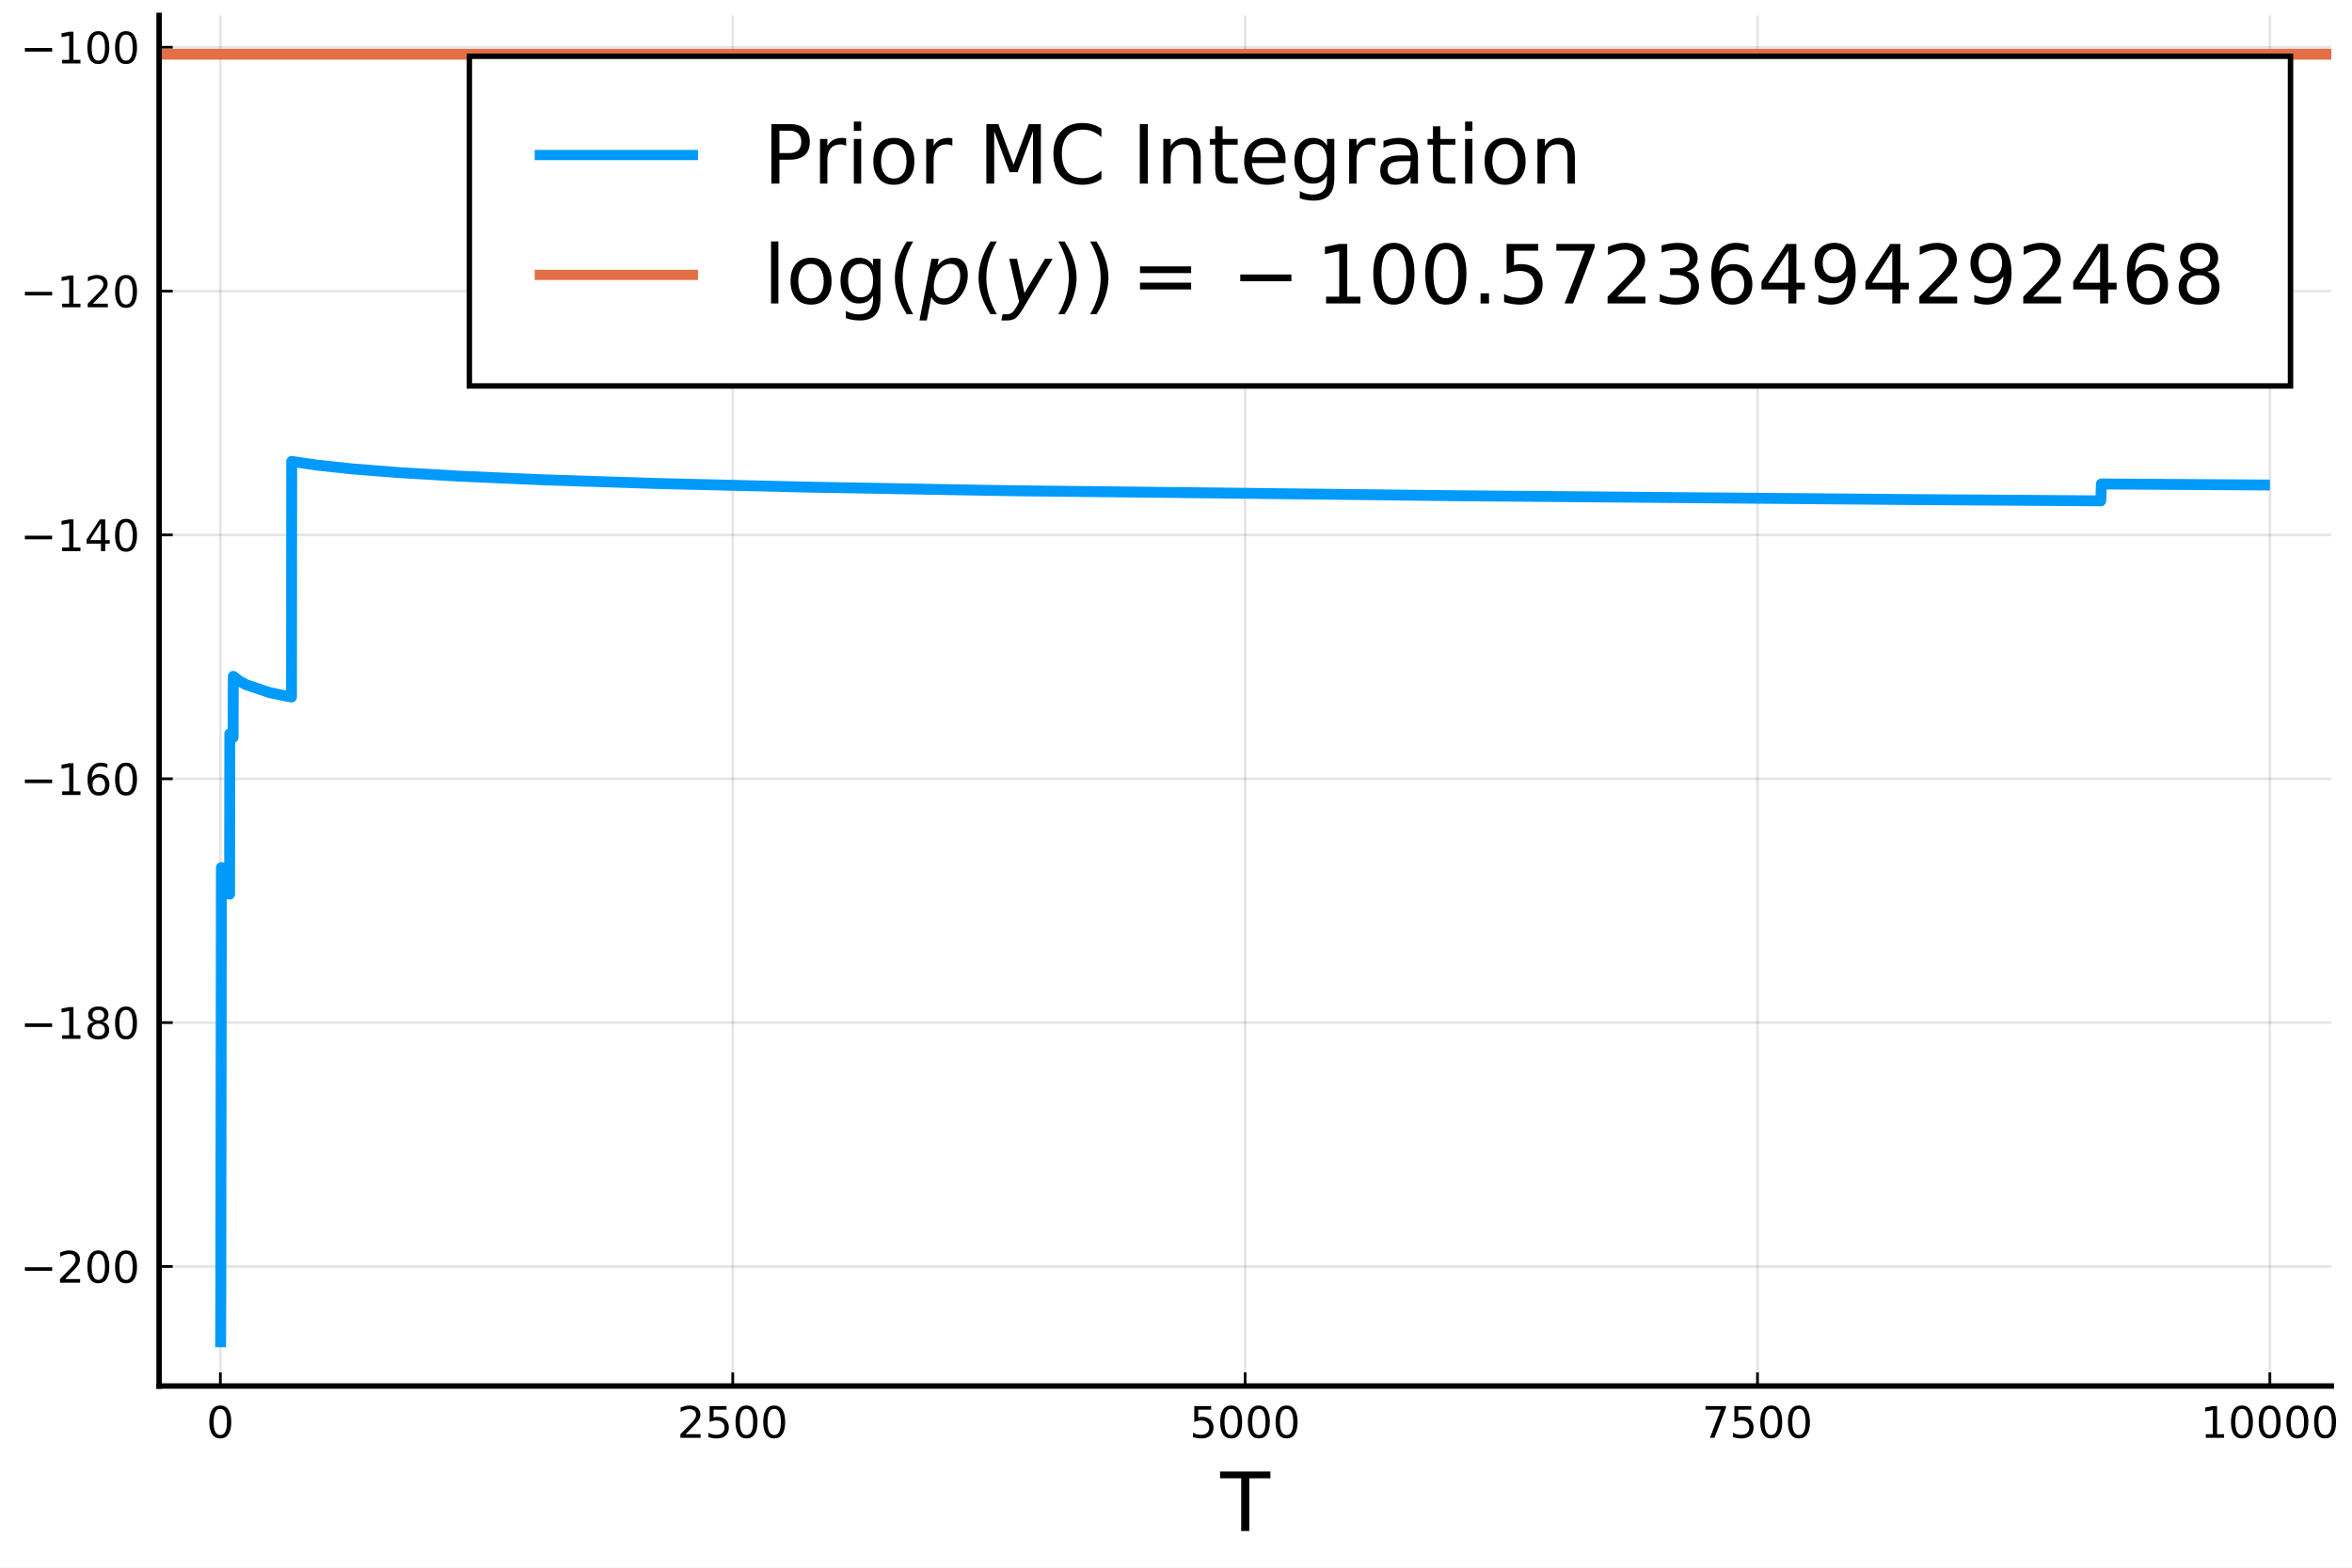
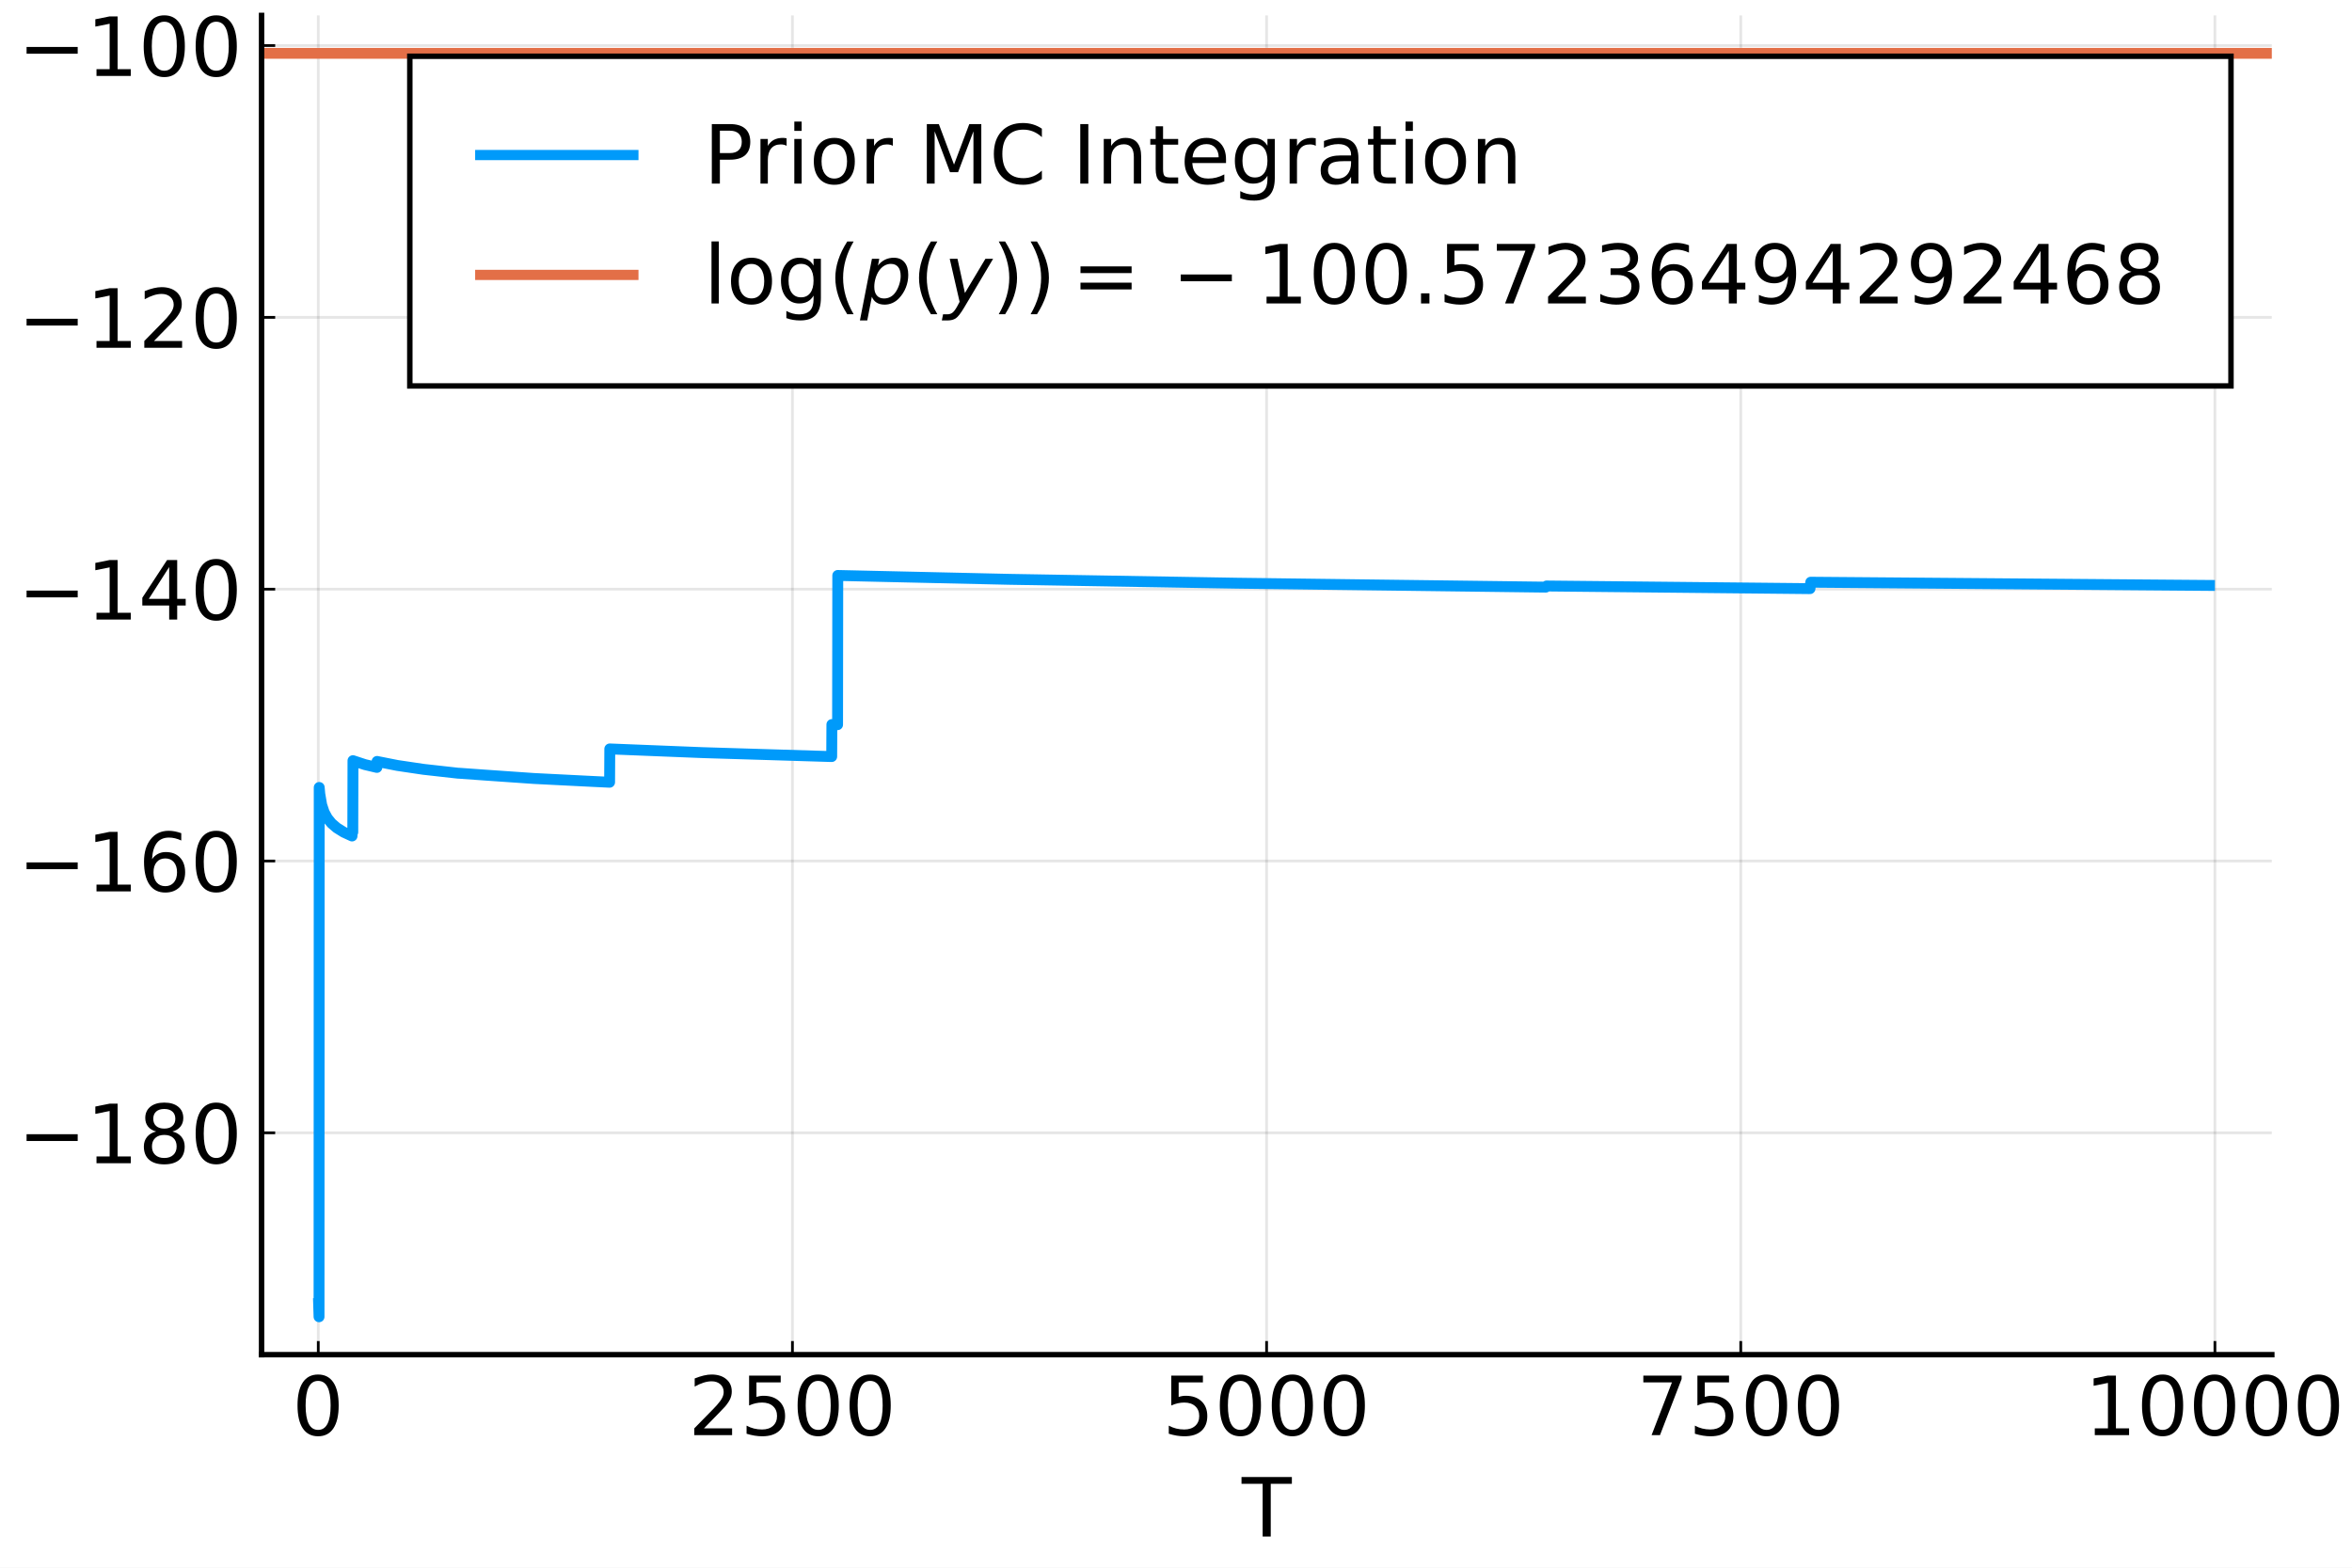
<svg xmlns="http://www.w3.org/2000/svg" xmlns:xlink="http://www.w3.org/1999/xlink" height="288pt" version="1.1" viewBox="0 0 432 288" width="432pt">
  <defs>
    <style type="text/css">
*{stroke-linecap:butt;stroke-linejoin:round;}
  </style>
  </defs>
  <g id="figure_1">
    <g id="patch_1">
      <path d="M 0 288  L 432 288  L 432 0  L 0 0  z " style="fill:#ffffff;" />
    </g>
    <g id="axes_1">
      <g id="patch_2">
-         <path d="M 29.224 254.625  L 428.207 254.625  L 428.207 2.835  L 29.224 2.835  z " style="fill:#ffffff;" />
+         <path d="M 48.043 248.865  L 417.272 248.865  L 417.272 2.835  L 48.043 2.835  z " style="fill:#ffffff;" />
      </g>
      <g id="matplotlib.axis_1">
        <g id="xtick_1">
          <g id="line2d_1">
-             <path clip-path="url(#p7e586a9641)" d="M 40.478 254.625  L 40.478 2.835  " style="fill:none;stroke:#000000;stroke-linecap:square;stroke-opacity:0.1;stroke-width:0.5;" />
+             <path clip-path="url(#pf56d44e420)" d="M 58.458 248.865  L 58.458 2.835  " style="fill:none;stroke:#000000;stroke-linecap:square;stroke-opacity:0.1;stroke-width:0.5;" />
          </g>
          <g id="line2d_2">
            <defs>
-               <path d="M 0 0  L 0 -2.5  " id="m05d01c9408" style="stroke:#000000;stroke-width:0.5;" />
-             </defs>
-             <g>
-               <use style="stroke:#000000;stroke-width:0.5;" x="40.478" xlink:href="#m05d01c9408" y="254.625" />
+               <path d="M 0 0  L 0 -2.5  " id="md6618a791a" style="stroke:#000000;stroke-width:0.5;" />
+             </defs>
+             <g>
+               <use style="stroke:#000000;stroke-width:0.5;" x="58.458" xlink:href="#md6618a791a" y="248.865" />
            </g>
          </g>
          <g id="text_1">
            <defs>
              <path d="M 31.781 66.406  Q 24.172 66.406 20.328 58.906  Q 16.5 51.422 16.5 36.375  Q 16.5 21.391 20.328 13.891  Q 24.172 6.391 31.781 6.391  Q 39.453 6.391 43.281 13.891  Q 47.125 21.391 47.125 36.375  Q 47.125 51.422 43.281 58.906  Q 39.453 66.406 31.781 66.406  z M 31.781 74.219  Q 44.047 74.219 50.516 64.516  Q 56.984 54.828 56.984 36.375  Q 56.984 17.969 50.516 8.266  Q 44.047 -1.422 31.781 -1.422  Q 19.531 -1.422 13.062 8.266  Q 6.594 17.969 6.594 36.375  Q 6.594 54.828 13.062 64.516  Q 19.531 74.219 31.781 74.219  z " id="DejaVuSans-48" />
            </defs>
-             <g transform="translate(37.9179 264.2041)scale(0.08 -0.08)">
+             <g transform="translate(53.65825 263.763)scale(0.15 -0.15)">
              <use transform="translate(0 0.78125)" xlink:href="#DejaVuSans-48" />
            </g>
          </g>
        </g>
        <g id="xtick_2">
          <g id="line2d_3">
-             <path clip-path="url(#p7e586a9641)" d="M 134.587 254.625  L 134.587 2.835  " style="fill:none;stroke:#000000;stroke-linecap:square;stroke-opacity:0.1;stroke-width:0.5;" />
+             <path clip-path="url(#pf56d44e420)" d="M 145.549 248.865  L 145.549 2.835  " style="fill:none;stroke:#000000;stroke-linecap:square;stroke-opacity:0.1;stroke-width:0.5;" />
          </g>
          <g id="line2d_4">
            <g>
-               <use style="stroke:#000000;stroke-width:0.5;" x="134.587" xlink:href="#m05d01c9408" y="254.625" />
+               <use style="stroke:#000000;stroke-width:0.5;" x="145.549" xlink:href="#md6618a791a" y="248.865" />
            </g>
          </g>
          <g id="text_2">
            <defs>
              <path d="M 19.188 8.297  L 53.609 8.297  L 53.609 0  L 7.328 0  L 7.328 8.297  Q 12.938 14.109 22.625 23.891  Q 32.328 33.688 34.812 36.531  Q 39.547 41.844 41.422 45.531  Q 43.312 49.219 43.312 52.781  Q 43.312 58.594 39.234 62.25  Q 35.156 65.922 28.609 65.922  Q 23.969 65.922 18.812 64.312  Q 13.672 62.703 7.812 59.422  L 7.812 69.391  Q 13.766 71.781 18.938 73  Q 24.125 74.219 28.422 74.219  Q 39.75 74.219 46.484 68.547  Q 53.219 62.891 53.219 53.422  Q 53.219 48.922 51.531 44.891  Q 49.859 40.875 45.406 35.406  Q 44.188 33.984 37.641 27.219  Q 31.109 20.453 19.188 8.297  z " id="DejaVuSans-50" />
              <path d="M 10.797 72.906  L 49.516 72.906  L 49.516 64.594  L 19.828 64.594  L 19.828 46.734  Q 21.969 47.469 24.109 47.828  Q 26.266 48.188 28.422 48.188  Q 40.625 48.188 47.75 41.5  Q 54.891 34.812 54.891 23.391  Q 54.891 11.625 47.562 5.094  Q 40.234 -1.422 26.906 -1.422  Q 22.312 -1.422 17.547 -0.641  Q 12.797 0.141 7.719 1.703  L 7.719 11.625  Q 12.109 9.234 16.797 8.062  Q 21.484 6.891 26.703 6.891  Q 35.156 6.891 40.078 11.328  Q 45.016 15.766 45.016 23.391  Q 45.016 31 40.078 35.438  Q 35.156 39.891 26.703 39.891  Q 22.75 39.891 18.812 39.016  Q 14.891 38.141 10.797 36.281  z " id="DejaVuSans-53" />
            </defs>
-             <g transform="translate(124.3871 264.2041)scale(0.08 -0.08)">
+             <g transform="translate(126.4241 263.763)scale(0.15 -0.15)">
              <use transform="translate(0 0.78125)" xlink:href="#DejaVuSans-50" />
              <use transform="translate(63.62305 0.78125)" xlink:href="#DejaVuSans-53" />
              <use transform="translate(127.2461 0.78125)" xlink:href="#DejaVuSans-48" />
              <use transform="translate(190.8691 0.78125)" xlink:href="#DejaVuSans-48" />
            </g>
          </g>
        </g>
        <g id="xtick_3">
          <g id="line2d_5">
-             <path clip-path="url(#p7e586a9641)" d="M 228.696 254.625  L 228.696 2.835  " style="fill:none;stroke:#000000;stroke-linecap:square;stroke-opacity:0.1;stroke-width:0.5;" />
+             <path clip-path="url(#pf56d44e420)" d="M 232.64 248.865  L 232.64 2.835  " style="fill:none;stroke:#000000;stroke-linecap:square;stroke-opacity:0.1;stroke-width:0.5;" />
          </g>
          <g id="line2d_6">
            <g>
-               <use style="stroke:#000000;stroke-width:0.5;" x="228.696" xlink:href="#m05d01c9408" y="254.625" />
+               <use style="stroke:#000000;stroke-width:0.5;" x="232.64" xlink:href="#md6618a791a" y="248.865" />
            </g>
          </g>
          <g id="text_3">
-             <g transform="translate(218.4964 264.2041)scale(0.08 -0.08)">
+             <g transform="translate(213.515 263.763)scale(0.15 -0.15)">
              <use transform="translate(0 0.78125)" xlink:href="#DejaVuSans-53" />
              <use transform="translate(63.62305 0.78125)" xlink:href="#DejaVuSans-48" />
              <use transform="translate(127.2461 0.78125)" xlink:href="#DejaVuSans-48" />
              <use transform="translate(190.8691 0.78125)" xlink:href="#DejaVuSans-48" />
            </g>
          </g>
        </g>
        <g id="xtick_4">
          <g id="line2d_7">
-             <path clip-path="url(#p7e586a9641)" d="M 322.806 254.625  L 322.806 2.835  " style="fill:none;stroke:#000000;stroke-linecap:square;stroke-opacity:0.1;stroke-width:0.5;" />
+             <path clip-path="url(#pf56d44e420)" d="M 319.731 248.865  L 319.731 2.835  " style="fill:none;stroke:#000000;stroke-linecap:square;stroke-opacity:0.1;stroke-width:0.5;" />
          </g>
          <g id="line2d_8">
            <g>
-               <use style="stroke:#000000;stroke-width:0.5;" x="322.806" xlink:href="#m05d01c9408" y="254.625" />
+               <use style="stroke:#000000;stroke-width:0.5;" x="319.731" xlink:href="#md6618a791a" y="248.865" />
            </g>
          </g>
          <g id="text_4">
            <defs>
              <path d="M 8.203 72.906  L 55.078 72.906  L 55.078 68.703  L 28.609 0  L 18.312 0  L 43.219 64.594  L 8.203 64.594  z " id="DejaVuSans-55" />
            </defs>
-             <g transform="translate(312.6056 264.2041)scale(0.08 -0.08)">
+             <g transform="translate(300.6059 263.763)scale(0.15 -0.15)">
              <use transform="translate(0 0.78125)" xlink:href="#DejaVuSans-55" />
              <use transform="translate(63.62305 0.78125)" xlink:href="#DejaVuSans-53" />
              <use transform="translate(127.2461 0.78125)" xlink:href="#DejaVuSans-48" />
              <use transform="translate(190.8691 0.78125)" xlink:href="#DejaVuSans-48" />
            </g>
          </g>
        </g>
        <g id="xtick_5">
          <g id="line2d_9">
-             <path clip-path="url(#p7e586a9641)" d="M 416.915 254.625  L 416.915 2.835  " style="fill:none;stroke:#000000;stroke-linecap:square;stroke-opacity:0.1;stroke-width:0.5;" />
+             <path clip-path="url(#pf56d44e420)" d="M 406.822 248.865  L 406.822 2.835  " style="fill:none;stroke:#000000;stroke-linecap:square;stroke-opacity:0.1;stroke-width:0.5;" />
          </g>
          <g id="line2d_10">
            <g>
-               <use style="stroke:#000000;stroke-width:0.5;" x="416.915" xlink:href="#m05d01c9408" y="254.625" />
+               <use style="stroke:#000000;stroke-width:0.5;" x="406.822" xlink:href="#md6618a791a" y="248.865" />
            </g>
          </g>
          <g id="text_5">
            <defs>
              <path d="M 12.406 8.297  L 28.516 8.297  L 28.516 63.922  L 10.984 60.406  L 10.984 69.391  L 28.422 72.906  L 38.281 72.906  L 38.281 8.297  L 54.391 8.297  L 54.391 0  L 12.406 0  z " id="DejaVuSans-49" />
            </defs>
-             <g transform="translate(404.1549 264.2041)scale(0.08 -0.08)">
+             <g transform="translate(382.8968 263.763)scale(0.15 -0.15)">
              <use transform="translate(0 0.78125)" xlink:href="#DejaVuSans-49" />
              <use transform="translate(63.62305 0.78125)" xlink:href="#DejaVuSans-48" />
              <use transform="translate(127.2461 0.78125)" xlink:href="#DejaVuSans-48" />
              <use transform="translate(190.8691 0.78125)" xlink:href="#DejaVuSans-48" />
              <use transform="translate(254.4922 0.78125)" xlink:href="#DejaVuSans-48" />
            </g>
          </g>
        </g>
        <g id="text_6">
          <defs>
            <path d="M -0.297 72.906  L 61.375 72.906  L 61.375 64.594  L 35.5 64.594  L 35.5 0  L 25.594 0  L 25.594 64.594  L -0.297 64.594  z " id="DejaVuSans-84" />
          </defs>
-           <g transform="translate(224.1344 281.2655)scale(0.15 -0.15)">
+           <g transform="translate(228.0766 282.2802)scale(0.15 -0.15)">
            <use xlink:href="#DejaVuSans-84" />
          </g>
        </g>
      </g>
      <g id="matplotlib.axis_2">
        <g id="ytick_1">
          <g id="line2d_11">
-             <path clip-path="url(#p7e586a9641)" d="M 29.224 232.662  L 428.207 232.662  " style="fill:none;stroke:#000000;stroke-linecap:square;stroke-opacity:0.1;stroke-width:0.5;" />
+             <path clip-path="url(#pf56d44e420)" d="M 48.043 208.11  L 417.272 208.11  " style="fill:none;stroke:#000000;stroke-linecap:square;stroke-opacity:0.1;stroke-width:0.5;" />
          </g>
          <g id="line2d_12">
            <defs>
-               <path d="M 0 0  L 2.5 0  " id="m8150695b5c" style="stroke:#000000;stroke-width:0.5;" />
-             </defs>
-             <g>
-               <use style="stroke:#000000;stroke-width:0.5;" x="29.224" xlink:href="#m8150695b5c" y="232.662" />
+               <path d="M 0 0  L 2.5 0  " id="mbc5a8fefbe" style="stroke:#000000;stroke-width:0.5;" />
+             </defs>
+             <g>
+               <use style="stroke:#000000;stroke-width:0.5;" x="48.043" xlink:href="#mbc5a8fefbe" y="208.11" />
            </g>
          </g>
          <g id="text_7">
            <defs>
              <path d="M 10.594 35.5  L 73.188 35.5  L 73.188 27.203  L 10.594 27.203  z " id="DejaVuSans-8722" />
-             </defs>
-             <g transform="translate(3.723562 235.7019)scale(0.08 -0.08)">
-               <use transform="translate(0 0.78125)" xlink:href="#DejaVuSans-8722" />
-               <use transform="translate(83.78906 0.78125)" xlink:href="#DejaVuSans-50" />
-               <use transform="translate(147.4121 0.78125)" xlink:href="#DejaVuSans-48" />
+               <path d="M 31.781 34.625  Q 24.75 34.625 20.719 30.859  Q 16.703 27.094 16.703 20.516  Q 16.703 13.922 20.719 10.156  Q 24.75 6.391 31.781 6.391  Q 38.812 6.391 42.859 10.172  Q 46.922 13.969 46.922 20.516  Q 46.922 27.094 42.891 30.859  Q 38.875 34.625 31.781 34.625  z M 21.922 38.812  Q 15.578 40.375 12.031 44.719  Q 8.5 49.078 8.5 55.328  Q 8.5 64.062 14.719 69.141  Q 20.953 74.219 31.781 74.219  Q 42.672 74.219 48.875 69.141  Q 55.078 64.062 55.078 55.328  Q 55.078 49.078 51.531 44.719  Q 48 40.375 41.703 38.812  Q 48.828 37.156 52.797 32.312  Q 56.781 27.484 56.781 20.516  Q 56.781 9.906 50.312 4.234  Q 43.844 -1.422 31.781 -1.422  Q 19.734 -1.422 13.25 4.234  Q 6.781 9.906 6.781 20.516  Q 6.781 27.484 10.781 32.312  Q 14.797 37.156 21.922 38.812  z M 18.312 54.391  Q 18.312 48.734 21.844 45.562  Q 25.391 42.391 31.781 42.391  Q 38.141 42.391 41.719 45.562  Q 45.312 48.734 45.312 54.391  Q 45.312 60.062 41.719 63.234  Q 38.141 66.406 31.781 66.406  Q 25.391 66.406 21.844 63.234  Q 18.312 60.062 18.312 54.391  z " id="DejaVuSans-56" />
+             </defs>
+             <g transform="translate(3.29323 213.8088)scale(0.15 -0.15)">
+               <use transform="translate(0 0.78125)" xlink:href="#DejaVuSans-8722" />
+               <use transform="translate(83.78906 0.78125)" xlink:href="#DejaVuSans-49" />
+               <use transform="translate(147.4121 0.78125)" xlink:href="#DejaVuSans-56" />
              <use transform="translate(211.0352 0.78125)" xlink:href="#DejaVuSans-48" />
            </g>
          </g>
        </g>
        <g id="ytick_2">
          <g id="line2d_13">
-             <path clip-path="url(#p7e586a9641)" d="M 29.224 187.866  L 428.207 187.866  " style="fill:none;stroke:#000000;stroke-linecap:square;stroke-opacity:0.1;stroke-width:0.5;" />
+             <path clip-path="url(#pf56d44e420)" d="M 48.043 158.175  L 417.272 158.175  " style="fill:none;stroke:#000000;stroke-linecap:square;stroke-opacity:0.1;stroke-width:0.5;" />
          </g>
          <g id="line2d_14">
            <g>
-               <use style="stroke:#000000;stroke-width:0.5;" x="29.224" xlink:href="#m8150695b5c" y="187.866" />
+               <use style="stroke:#000000;stroke-width:0.5;" x="48.043" xlink:href="#mbc5a8fefbe" y="158.175" />
            </g>
          </g>
          <g id="text_8">
            <defs>
-               <path d="M 31.781 34.625  Q 24.75 34.625 20.719 30.859  Q 16.703 27.094 16.703 20.516  Q 16.703 13.922 20.719 10.156  Q 24.75 6.391 31.781 6.391  Q 38.812 6.391 42.859 10.172  Q 46.922 13.969 46.922 20.516  Q 46.922 27.094 42.891 30.859  Q 38.875 34.625 31.781 34.625  z M 21.922 38.812  Q 15.578 40.375 12.031 44.719  Q 8.5 49.078 8.5 55.328  Q 8.5 64.062 14.719 69.141  Q 20.953 74.219 31.781 74.219  Q 42.672 74.219 48.875 69.141  Q 55.078 64.062 55.078 55.328  Q 55.078 49.078 51.531 44.719  Q 48 40.375 41.703 38.812  Q 48.828 37.156 52.797 32.312  Q 56.781 27.484 56.781 20.516  Q 56.781 9.906 50.312 4.234  Q 43.844 -1.422 31.781 -1.422  Q 19.734 -1.422 13.25 4.234  Q 6.781 9.906 6.781 20.516  Q 6.781 27.484 10.781 32.312  Q 14.797 37.156 21.922 38.812  z M 18.312 54.391  Q 18.312 48.734 21.844 45.562  Q 25.391 42.391 31.781 42.391  Q 38.141 42.391 41.719 45.562  Q 45.312 48.734 45.312 54.391  Q 45.312 60.062 41.719 63.234  Q 38.141 66.406 31.781 66.406  Q 25.391 66.406 21.844 63.234  Q 18.312 60.062 18.312 54.391  z " id="DejaVuSans-56" />
-             </defs>
-             <g transform="translate(3.723562 190.9051)scale(0.08 -0.08)">
-               <use transform="translate(0 0.78125)" xlink:href="#DejaVuSans-8722" />
-               <use transform="translate(83.78906 0.78125)" xlink:href="#DejaVuSans-49" />
-               <use transform="translate(147.4121 0.78125)" xlink:href="#DejaVuSans-56" />
+               <path d="M 33.016 40.375  Q 26.375 40.375 22.484 35.828  Q 18.609 31.297 18.609 23.391  Q 18.609 15.531 22.484 10.953  Q 26.375 6.391 33.016 6.391  Q 39.656 6.391 43.531 10.953  Q 47.406 15.531 47.406 23.391  Q 47.406 31.297 43.531 35.828  Q 39.656 40.375 33.016 40.375  z M 52.594 71.297  L 52.594 62.312  Q 48.875 64.062 45.094 64.984  Q 41.312 65.922 37.594 65.922  Q 27.828 65.922 22.672 59.328  Q 17.531 52.734 16.797 39.406  Q 19.672 43.656 24.016 45.922  Q 28.375 48.188 33.594 48.188  Q 44.578 48.188 50.953 41.516  Q 57.328 34.859 57.328 23.391  Q 57.328 12.156 50.688 5.359  Q 44.047 -1.422 33.016 -1.422  Q 20.359 -1.422 13.672 8.266  Q 6.984 17.969 6.984 36.375  Q 6.984 53.656 15.188 63.938  Q 23.391 74.219 37.203 74.219  Q 40.922 74.219 44.703 73.484  Q 48.484 72.75 52.594 71.297  z " id="DejaVuSans-54" />
+             </defs>
+             <g transform="translate(3.29323 163.8735)scale(0.15 -0.15)">
+               <use transform="translate(0 0.78125)" xlink:href="#DejaVuSans-8722" />
+               <use transform="translate(83.78906 0.78125)" xlink:href="#DejaVuSans-49" />
+               <use transform="translate(147.4121 0.78125)" xlink:href="#DejaVuSans-54" />
              <use transform="translate(211.0352 0.78125)" xlink:href="#DejaVuSans-48" />
            </g>
          </g>
        </g>
        <g id="ytick_3">
          <g id="line2d_15">
-             <path clip-path="url(#p7e586a9641)" d="M 29.224 143.069  L 428.207 143.069  " style="fill:none;stroke:#000000;stroke-linecap:square;stroke-opacity:0.1;stroke-width:0.5;" />
+             <path clip-path="url(#pf56d44e420)" d="M 48.043 108.239  L 417.272 108.239  " style="fill:none;stroke:#000000;stroke-linecap:square;stroke-opacity:0.1;stroke-width:0.5;" />
          </g>
          <g id="line2d_16">
            <g>
-               <use style="stroke:#000000;stroke-width:0.5;" x="29.224" xlink:href="#m8150695b5c" y="143.069" />
+               <use style="stroke:#000000;stroke-width:0.5;" x="48.043" xlink:href="#mbc5a8fefbe" y="108.239" />
            </g>
          </g>
          <g id="text_9">
            <defs>
-               <path d="M 33.016 40.375  Q 26.375 40.375 22.484 35.828  Q 18.609 31.297 18.609 23.391  Q 18.609 15.531 22.484 10.953  Q 26.375 6.391 33.016 6.391  Q 39.656 6.391 43.531 10.953  Q 47.406 15.531 47.406 23.391  Q 47.406 31.297 43.531 35.828  Q 39.656 40.375 33.016 40.375  z M 52.594 71.297  L 52.594 62.312  Q 48.875 64.062 45.094 64.984  Q 41.312 65.922 37.594 65.922  Q 27.828 65.922 22.672 59.328  Q 17.531 52.734 16.797 39.406  Q 19.672 43.656 24.016 45.922  Q 28.375 48.188 33.594 48.188  Q 44.578 48.188 50.953 41.516  Q 57.328 34.859 57.328 23.391  Q 57.328 12.156 50.688 5.359  Q 44.047 -1.422 33.016 -1.422  Q 20.359 -1.422 13.672 8.266  Q 6.984 17.969 6.984 36.375  Q 6.984 53.656 15.188 63.938  Q 23.391 74.219 37.203 74.219  Q 40.922 74.219 44.703 73.484  Q 48.484 72.75 52.594 71.297  z " id="DejaVuSans-54" />
-             </defs>
-             <g transform="translate(3.723562 146.1084)scale(0.08 -0.08)">
-               <use transform="translate(0 0.78125)" xlink:href="#DejaVuSans-8722" />
-               <use transform="translate(83.78906 0.78125)" xlink:href="#DejaVuSans-49" />
-               <use transform="translate(147.4121 0.78125)" xlink:href="#DejaVuSans-54" />
+               <path d="M 37.797 64.312  L 12.891 25.391  L 37.797 25.391  z M 35.203 72.906  L 47.609 72.906  L 47.609 25.391  L 58.016 25.391  L 58.016 17.188  L 47.609 17.188  L 47.609 0  L 37.797 0  L 37.797 17.188  L 4.891 17.188  L 4.891 26.703  z " id="DejaVuSans-52" />
+             </defs>
+             <g transform="translate(3.29323 113.9382)scale(0.15 -0.15)">
+               <use transform="translate(0 0.78125)" xlink:href="#DejaVuSans-8722" />
+               <use transform="translate(83.78906 0.78125)" xlink:href="#DejaVuSans-49" />
+               <use transform="translate(147.4121 0.78125)" xlink:href="#DejaVuSans-52" />
              <use transform="translate(211.0352 0.78125)" xlink:href="#DejaVuSans-48" />
            </g>
          </g>
        </g>
        <g id="ytick_4">
          <g id="line2d_17">
-             <path clip-path="url(#p7e586a9641)" d="M 29.224 98.272  L 428.207 98.272  " style="fill:none;stroke:#000000;stroke-linecap:square;stroke-opacity:0.1;stroke-width:0.5;" />
+             <path clip-path="url(#pf56d44e420)" d="M 48.043 58.304  L 417.272 58.304  " style="fill:none;stroke:#000000;stroke-linecap:square;stroke-opacity:0.1;stroke-width:0.5;" />
          </g>
          <g id="line2d_18">
            <g>
-               <use style="stroke:#000000;stroke-width:0.5;" x="29.224" xlink:href="#m8150695b5c" y="98.272" />
+               <use style="stroke:#000000;stroke-width:0.5;" x="48.043" xlink:href="#mbc5a8fefbe" y="58.304" />
            </g>
          </g>
          <g id="text_10">
-             <defs>
-               <path d="M 37.797 64.312  L 12.891 25.391  L 37.797 25.391  z M 35.203 72.906  L 47.609 72.906  L 47.609 25.391  L 58.016 25.391  L 58.016 17.188  L 47.609 17.188  L 47.609 0  L 37.797 0  L 37.797 17.188  L 4.891 17.188  L 4.891 26.703  z " id="DejaVuSans-52" />
-             </defs>
-             <g transform="translate(3.723562 101.3116)scale(0.08 -0.08)">
-               <use transform="translate(0 0.78125)" xlink:href="#DejaVuSans-8722" />
-               <use transform="translate(83.78906 0.78125)" xlink:href="#DejaVuSans-49" />
-               <use transform="translate(147.4121 0.78125)" xlink:href="#DejaVuSans-52" />
+             <g transform="translate(3.29323 64.00286)scale(0.15 -0.15)">
+               <use transform="translate(0 0.78125)" xlink:href="#DejaVuSans-8722" />
+               <use transform="translate(83.78906 0.78125)" xlink:href="#DejaVuSans-49" />
+               <use transform="translate(147.4121 0.78125)" xlink:href="#DejaVuSans-50" />
              <use transform="translate(211.0352 0.78125)" xlink:href="#DejaVuSans-48" />
            </g>
          </g>
        </g>
        <g id="ytick_5">
          <g id="line2d_19">
-             <path clip-path="url(#p7e586a9641)" d="M 29.224 53.476  L 428.207 53.476  " style="fill:none;stroke:#000000;stroke-linecap:square;stroke-opacity:0.1;stroke-width:0.5;" />
+             <path clip-path="url(#pf56d44e420)" d="M 48.043 8.369  L 417.272 8.369  " style="fill:none;stroke:#000000;stroke-linecap:square;stroke-opacity:0.1;stroke-width:0.5;" />
          </g>
          <g id="line2d_20">
            <g>
-               <use style="stroke:#000000;stroke-width:0.5;" x="29.224" xlink:href="#m8150695b5c" y="53.476" />
+               <use style="stroke:#000000;stroke-width:0.5;" x="48.043" xlink:href="#mbc5a8fefbe" y="8.369" />
            </g>
          </g>
          <g id="text_11">
-             <g transform="translate(3.723562 56.51491)scale(0.08 -0.08)">
-               <use transform="translate(0 0.78125)" xlink:href="#DejaVuSans-8722" />
-               <use transform="translate(83.78906 0.78125)" xlink:href="#DejaVuSans-49" />
-               <use transform="translate(147.4121 0.78125)" xlink:href="#DejaVuSans-50" />
-               <use transform="translate(211.0352 0.78125)" xlink:href="#DejaVuSans-48" />
-             </g>
-           </g>
-         </g>
-         <g id="ytick_6">
-           <g id="line2d_21">
-             <path clip-path="url(#p7e586a9641)" d="M 29.224 8.679  L 428.207 8.679  " style="fill:none;stroke:#000000;stroke-linecap:square;stroke-opacity:0.1;stroke-width:0.5;" />
-           </g>
-           <g id="line2d_22">
-             <g>
-               <use style="stroke:#000000;stroke-width:0.5;" x="29.224" xlink:href="#m8150695b5c" y="8.679" />
-             </g>
-           </g>
-           <g id="text_12">
-             <g transform="translate(3.723562 11.71817)scale(0.08 -0.08)">
+             <g transform="translate(3.29323 14.06755)scale(0.15 -0.15)">
              <use transform="translate(0 0.78125)" xlink:href="#DejaVuSans-8722" />
              <use transform="translate(83.78906 0.78125)" xlink:href="#DejaVuSans-49" />
              <use transform="translate(147.4121 0.78125)" xlink:href="#DejaVuSans-48" />
              <use transform="translate(211.0352 0.78125)" xlink:href="#DejaVuSans-48" />
            </g>
          </g>
        </g>
      </g>
-       <g id="line2d_23">
-         <path clip-path="url(#p7e586a9641)" d="M 40.516 247.499  L 40.553 238.932  L 40.666 159.381  L 40.704 159.79  L 41.005 161.677  L 41.457 163.064  L 41.984 164.002  L 42.172 164.266  L 42.21 134.812  L 42.285 134.908  L 42.812 135.46  L 42.849 124.252  L 42.925 124.322  L 43.941 125.1  L 45.183 125.776  L 49.512 127.232  L 52.524 127.864  L 53.54 128.046  L 53.578 84.766  L 53.653 84.778  L 58.283 85.453  L 64.532 86.127  L 72.964 86.8  L 84.333 87.472  L 99.616 88.141  L 120.245 88.812  L 148.101 89.483  L 185.557 90.151  L 209.649 90.412  L 268.674 91.082  L 348.29 91.752  L 385.859 92.01  L 385.972 88.911  L 416.915 89.103  L 416.915 89.103  " style="fill:none;stroke:#009afa;stroke-width:2;" />
-       </g>
-       <g id="line2d_24">
-         <path clip-path="url(#p7e586a9641)" d="M -1 9.961  L 433 9.961  " style="fill:none;stroke:#e36f47;stroke-width:2;" />
+       <g id="line2d_21">
+         <path clip-path="url(#pf56d44e420)" d="M 58.493 238.457  L 58.598 241.902  L 58.632 144.664  L 58.737 145.838  L 59.085 147.862  L 59.538 149.22  L 60.13 150.311  L 60.897 151.253  L 61.872 152.093  L 63.126 152.875  L 64.659 153.581  L 64.694 152.829  L 64.798 152.871  L 64.833 139.739  L 64.938 139.78  L 67.028 140.466  L 69.083 140.95  L 69.223 140.982  L 69.258 139.882  L 69.362 139.906  L 72.985 140.623  L 77.792 141.336  L 84.133 142.045  L 84.411 142.056  L 88.975 142.383  L 98.067 143.015  L 106.811 143.456  L 108.797 143.555  L 111.967 143.707  L 112.002 137.584  L 112.106 137.589  L 129.072 138.267  L 152.133 138.971  L 152.76 138.988  L 152.795 133.105  L 152.9 133.108  L 153.84 133.132  L 153.875 105.716  L 153.98 105.719  L 185.402 106.429  L 227.101 107.138  L 282.003 107.839  L 283.919 107.861  L 284.058 107.654  L 332.446 108.139  L 332.586 106.959  L 406.822 107.557  L 406.822 107.557  " style="fill:none;stroke:#009afa;stroke-width:2;" />
+       </g>
+       <g id="line2d_22">
+         <path clip-path="url(#pf56d44e420)" d="M -1 9.798  L 433 9.798  " style="fill:none;stroke:#e36f47;stroke-width:2;" />
      </g>
      <g id="patch_3">
-         <path d="M 29.224 254.625  L 29.224 2.835  " style="fill:none;stroke:#000000;stroke-linecap:square;stroke-linejoin:miter;" />
+         <path d="M 48.043 248.865  L 48.043 2.835  " style="fill:none;stroke:#000000;stroke-linecap:square;stroke-linejoin:miter;" />
      </g>
      <g id="patch_4">
-         <path d="M 29.224 254.625  L 428.207 254.625  " style="fill:none;stroke:#000000;stroke-linecap:square;stroke-linejoin:miter;" />
+         <path d="M 48.043 248.865  L 417.272 248.865  " style="fill:none;stroke:#000000;stroke-linecap:square;stroke-linejoin:miter;" />
      </g>
      <g id="legend_1">
        <g id="patch_5">
-           <path d="M 86.207 70.902  L 420.707 70.902  L 420.707 10.335  L 86.207 10.335  z " style="fill:#ffffff;stroke:#000000;stroke-linejoin:miter;" />
-         </g>
-         <g id="line2d_25">
-           <path d="M 98.207 28.482  L 128.207 28.482  " style="fill:none;stroke:#009afa;stroke-linejoin:miter;stroke-width:1.875;" />
-         </g>
-         <g id="line2d_26" />
-         <g id="text_13">
+           <path d="M 75.272 70.902  L 409.772 70.902  L 409.772 10.335  L 75.272 10.335  z " style="fill:#ffffff;stroke:#000000;stroke-linejoin:miter;" />
+         </g>
+         <g id="line2d_23">
+           <path d="M 87.272 28.482  L 117.272 28.482  " style="fill:none;stroke:#009afa;stroke-linejoin:miter;stroke-width:1.875;" />
+         </g>
+         <g id="line2d_24" />
+         <g id="text_12">
          <defs>
            <path d="M 19.672 64.797  L 19.672 37.406  L 32.078 37.406  Q 38.969 37.406 42.719 40.969  Q 46.484 44.531 46.484 51.125  Q 46.484 57.672 42.719 61.234  Q 38.969 64.797 32.078 64.797  z M 9.812 72.906  L 32.078 72.906  Q 44.344 72.906 50.609 67.359  Q 56.891 61.812 56.891 51.125  Q 56.891 40.328 50.609 34.812  Q 44.344 29.297 32.078 29.297  L 19.672 29.297  L 19.672 0  L 9.812 0  z " id="DejaVuSans-80" />
            <path d="M 41.109 46.297  Q 39.594 47.172 37.812 47.578  Q 36.031 48 33.891 48  Q 26.266 48 22.188 43.047  Q 18.109 38.094 18.109 28.812  L 18.109 0  L 9.078 0  L 9.078 54.688  L 18.109 54.688  L 18.109 46.188  Q 20.953 51.172 25.484 53.578  Q 30.031 56 36.531 56  Q 37.453 56 38.578 55.875  Q 39.703 55.766 41.062 55.516  z " id="DejaVuSans-114" />
            <path d="M 9.422 54.688  L 18.406 54.688  L 18.406 0  L 9.422 0  z M 9.422 75.984  L 18.406 75.984  L 18.406 64.594  L 9.422 64.594  z " id="DejaVuSans-105" />
            <path d="M 30.609 48.391  Q 23.391 48.391 19.188 42.75  Q 14.984 37.109 14.984 27.297  Q 14.984 17.484 19.156 11.844  Q 23.344 6.203 30.609 6.203  Q 37.797 6.203 41.984 11.859  Q 46.188 17.531 46.188 27.297  Q 46.188 37.016 41.984 42.703  Q 37.797 48.391 30.609 48.391  z M 30.609 56  Q 42.328 56 49.016 48.375  Q 55.719 40.766 55.719 27.297  Q 55.719 13.875 49.016 6.219  Q 42.328 -1.422 30.609 -1.422  Q 18.844 -1.422 12.172 6.219  Q 5.516 13.875 5.516 27.297  Q 5.516 40.766 12.172 48.375  Q 18.844 56 30.609 56  z " id="DejaVuSans-111" />
            <path id="DejaVuSans-32" />
            <path d="M 9.812 72.906  L 24.516 72.906  L 43.109 23.297  L 61.812 72.906  L 76.516 72.906  L 76.516 0  L 66.891 0  L 66.891 64.016  L 48.094 14.016  L 38.188 14.016  L 19.391 64.016  L 19.391 0  L 9.812 0  z " id="DejaVuSans-77" />
            <path d="M 64.406 67.281  L 64.406 56.891  Q 59.422 61.531 53.781 63.812  Q 48.141 66.109 41.797 66.109  Q 29.297 66.109 22.656 58.469  Q 16.016 50.828 16.016 36.375  Q 16.016 21.969 22.656 14.328  Q 29.297 6.688 41.797 6.688  Q 48.141 6.688 53.781 8.984  Q 59.422 11.281 64.406 15.922  L 64.406 5.609  Q 59.234 2.094 53.438 0.328  Q 47.656 -1.422 41.219 -1.422  Q 24.656 -1.422 15.125 8.703  Q 5.609 18.844 5.609 36.375  Q 5.609 53.953 15.125 64.078  Q 24.656 74.219 41.219 74.219  Q 47.75 74.219 53.531 72.484  Q 59.328 70.75 64.406 67.281  z " id="DejaVuSans-67" />
            <path d="M 9.812 72.906  L 19.672 72.906  L 19.672 0  L 9.812 0  z " id="DejaVuSans-73" />
            <path d="M 54.891 33.016  L 54.891 0  L 45.906 0  L 45.906 32.719  Q 45.906 40.484 42.875 44.328  Q 39.844 48.188 33.797 48.188  Q 26.516 48.188 22.312 43.547  Q 18.109 38.922 18.109 30.906  L 18.109 0  L 9.078 0  L 9.078 54.688  L 18.109 54.688  L 18.109 46.188  Q 21.344 51.125 25.703 53.562  Q 30.078 56 35.797 56  Q 45.219 56 50.047 50.172  Q 54.891 44.344 54.891 33.016  z " id="DejaVuSans-110" />
            <path d="M 18.312 70.219  L 18.312 54.688  L 36.812 54.688  L 36.812 47.703  L 18.312 47.703  L 18.312 18.016  Q 18.312 11.328 20.141 9.422  Q 21.969 7.516 27.594 7.516  L 36.812 7.516  L 36.812 0  L 27.594 0  Q 17.188 0 13.234 3.875  Q 9.281 7.766 9.281 18.016  L 9.281 47.703  L 2.688 47.703  L 2.688 54.688  L 9.281 54.688  L 9.281 70.219  z " id="DejaVuSans-116" />
            <path d="M 56.203 29.594  L 56.203 25.203  L 14.891 25.203  Q 15.484 15.922 20.484 11.062  Q 25.484 6.203 34.422 6.203  Q 39.594 6.203 44.453 7.469  Q 49.312 8.734 54.109 11.281  L 54.109 2.781  Q 49.266 0.734 44.188 -0.344  Q 39.109 -1.422 33.891 -1.422  Q 20.797 -1.422 13.156 6.188  Q 5.516 13.812 5.516 26.812  Q 5.516 40.234 12.766 48.109  Q 20.016 56 32.328 56  Q 43.359 56 49.781 48.891  Q 56.203 41.797 56.203 29.594  z M 47.219 32.234  Q 47.125 39.594 43.094 43.984  Q 39.062 48.391 32.422 48.391  Q 24.906 48.391 20.391 44.141  Q 15.875 39.891 15.188 32.172  z " id="DejaVuSans-101" />
            <path d="M 45.406 27.984  Q 45.406 37.75 41.375 43.109  Q 37.359 48.484 30.078 48.484  Q 22.859 48.484 18.828 43.109  Q 14.797 37.75 14.797 27.984  Q 14.797 18.266 18.828 12.891  Q 22.859 7.516 30.078 7.516  Q 37.359 7.516 41.375 12.891  Q 45.406 18.266 45.406 27.984  z M 54.391 6.781  Q 54.391 -7.172 48.188 -13.984  Q 42 -20.797 29.203 -20.797  Q 24.469 -20.797 20.266 -20.094  Q 16.062 -19.391 12.109 -17.922  L 12.109 -9.188  Q 16.062 -11.328 19.922 -12.344  Q 23.781 -13.375 27.781 -13.375  Q 36.625 -13.375 41.016 -8.766  Q 45.406 -4.156 45.406 5.172  L 45.406 9.625  Q 42.625 4.781 38.281 2.391  Q 33.938 0 27.875 0  Q 17.828 0 11.672 7.656  Q 5.516 15.328 5.516 27.984  Q 5.516 40.672 11.672 48.328  Q 17.828 56 27.875 56  Q 33.938 56 38.281 53.609  Q 42.625 51.219 45.406 46.391  L 45.406 54.688  L 54.391 54.688  z " id="DejaVuSans-103" />
            <path d="M 34.281 27.484  Q 23.391 27.484 19.188 25  Q 14.984 22.516 14.984 16.5  Q 14.984 11.719 18.141 8.906  Q 21.297 6.109 26.703 6.109  Q 34.188 6.109 38.703 11.406  Q 43.219 16.703 43.219 25.484  L 43.219 27.484  z M 52.203 31.203  L 52.203 0  L 43.219 0  L 43.219 8.297  Q 40.141 3.328 35.547 0.953  Q 30.953 -1.422 24.312 -1.422  Q 15.922 -1.422 10.953 3.297  Q 6 8.016 6 15.922  Q 6 25.141 12.172 29.828  Q 18.359 34.516 30.609 34.516  L 43.219 34.516  L 43.219 35.406  Q 43.219 41.609 39.141 45  Q 35.062 48.391 27.688 48.391  Q 23 48.391 18.547 47.266  Q 14.109 46.141 10.016 43.891  L 10.016 52.203  Q 14.938 54.109 19.578 55.047  Q 24.219 56 28.609 56  Q 40.484 56 46.344 49.844  Q 52.203 43.703 52.203 31.203  z " id="DejaVuSans-97" />
          </defs>
-           <g transform="translate(140.2069 33.7323)scale(0.15 -0.15)">
+           <g transform="translate(129.2717 33.7323)scale(0.15 -0.15)">
            <use xlink:href="#DejaVuSans-80" />
            <use x="60.287" xlink:href="#DejaVuSans-114" />
            <use x="101.4" xlink:href="#DejaVuSans-105" />
            <use x="129.184" xlink:href="#DejaVuSans-111" />
            <use x="190.365" xlink:href="#DejaVuSans-114" />
            <use x="231.479" xlink:href="#DejaVuSans-32" />
            <use x="263.266" xlink:href="#DejaVuSans-77" />
            <use x="349.545" xlink:href="#DejaVuSans-67" />
            <use x="419.369" xlink:href="#DejaVuSans-32" />
            <use x="451.156" xlink:href="#DejaVuSans-73" />
            <use x="480.648" xlink:href="#DejaVuSans-110" />
            <use x="544.027" xlink:href="#DejaVuSans-116" />
            <use x="583.236" xlink:href="#DejaVuSans-101" />
            <use x="644.76" xlink:href="#DejaVuSans-103" />
            <use x="708.236" xlink:href="#DejaVuSans-114" />
            <use x="749.35" xlink:href="#DejaVuSans-97" />
            <use x="810.629" xlink:href="#DejaVuSans-116" />
            <use x="849.838" xlink:href="#DejaVuSans-105" />
            <use x="877.621" xlink:href="#DejaVuSans-111" />
            <use x="938.803" xlink:href="#DejaVuSans-110" />
          </g>
        </g>
-         <g id="line2d_27">
-           <path d="M 98.207 50.502  L 128.207 50.502  " style="fill:none;stroke:#e36f47;stroke-linejoin:miter;stroke-width:1.875;" />
-         </g>
-         <g id="line2d_28" />
-         <g id="text_14">
+         <g id="line2d_25">
+           <path d="M 87.272 50.502  L 117.272 50.502  " style="fill:none;stroke:#e36f47;stroke-linejoin:miter;stroke-width:1.875;" />
+         </g>
+         <g id="line2d_26" />
+         <g id="text_13">
          <defs>
            <path d="M 9.422 75.984  L 18.406 75.984  L 18.406 0  L 9.422 0  z " id="DejaVuSans-108" />
            <path d="M 31 75.875  Q 24.469 64.656 21.281 53.656  Q 18.109 42.672 18.109 31.391  Q 18.109 20.125 21.312 9.062  Q 24.516 -2 31 -13.188  L 23.188 -13.188  Q 15.875 -1.703 12.234 9.375  Q 8.594 20.453 8.594 31.391  Q 8.594 42.281 12.203 53.312  Q 15.828 64.359 23.188 75.875  z " id="DejaVuSans-40" />
            <path d="M 49.609 33.688  Q 49.609 40.875 46.484 44.672  Q 43.359 48.484 37.5 48.484  Q 33.5 48.484 29.859 46.438  Q 26.219 44.391 23.391 40.484  Q 20.609 36.625 18.938 31.156  Q 17.281 25.688 17.281 20.312  Q 17.281 13.484 20.406 9.797  Q 23.531 6.109 29.297 6.109  Q 33.547 6.109 37.188 8.109  Q 40.828 10.109 43.406 13.922  Q 46.188 17.922 47.891 23.344  Q 49.609 28.766 49.609 33.688  z M 21.781 46.391  Q 25.391 51.125 30.297 53.562  Q 35.203 56 41.219 56  Q 49.609 56 54.25 50.5  Q 58.891 45.016 58.891 35.109  Q 58.891 27 56 19.656  Q 53.125 12.312 47.703 6.5  Q 44.094 2.641 39.547 0.609  Q 35.016 -1.422 29.984 -1.422  Q 24.172 -1.422 20.219 1  Q 16.266 3.422 14.312 8.203  L 8.688 -20.797  L -0.297 -20.797  L 14.406 54.688  L 23.391 54.688  z " id="DejaVuSans-Oblique-112" />
            <path d="M 24.812 -5.078  Q 18.562 -15.578 14.625 -18.188  Q 10.688 -20.797 4.594 -20.797  L -2.484 -20.797  L -0.984 -13.281  L 4.203 -13.281  Q 7.953 -13.281 10.594 -11.234  Q 13.234 -9.188 16.5 -3.219  L 19.281 2  L 7.172 54.688  L 16.703 54.688  L 25.781 12.797  L 50.875 54.688  L 60.297 54.688  z " id="DejaVuSans-Oblique-121" />
            <path d="M 8.016 75.875  L 15.828 75.875  Q 23.141 64.359 26.781 53.312  Q 30.422 42.281 30.422 31.391  Q 30.422 20.453 26.781 9.375  Q 23.141 -1.703 15.828 -13.188  L 8.016 -13.188  Q 14.5 -2 17.703 9.062  Q 20.906 20.125 20.906 31.391  Q 20.906 42.672 17.703 53.656  Q 14.5 64.656 8.016 75.875  z " id="DejaVuSans-41" />
            <path d="M 10.594 45.406  L 73.188 45.406  L 73.188 37.203  L 10.594 37.203  z M 10.594 25.484  L 73.188 25.484  L 73.188 17.188  L 10.594 17.188  z " id="DejaVuSans-61" />
            <path d="M 10.688 12.406  L 21 12.406  L 21 0  L 10.688 0  z " id="DejaVuSans-46" />
            <path d="M 40.578 39.312  Q 47.656 37.797 51.625 33  Q 55.609 28.219 55.609 21.188  Q 55.609 10.406 48.188 4.484  Q 40.766 -1.422 27.094 -1.422  Q 22.516 -1.422 17.656 -0.516  Q 12.797 0.391 7.625 2.203  L 7.625 11.719  Q 11.719 9.328 16.594 8.109  Q 21.484 6.891 26.812 6.891  Q 36.078 6.891 40.938 10.547  Q 45.797 14.203 45.797 21.188  Q 45.797 27.641 41.281 31.266  Q 36.766 34.906 28.719 34.906  L 20.219 34.906  L 20.219 43.016  L 29.109 43.016  Q 36.375 43.016 40.234 45.922  Q 44.094 48.828 44.094 54.297  Q 44.094 59.906 40.109 62.906  Q 36.141 65.922 28.719 65.922  Q 24.656 65.922 20.016 65.031  Q 15.375 64.156 9.812 62.312  L 9.812 71.094  Q 15.438 72.656 20.344 73.438  Q 25.25 74.219 29.594 74.219  Q 40.828 74.219 47.359 69.109  Q 53.906 64.016 53.906 55.328  Q 53.906 49.266 50.438 45.094  Q 46.969 40.922 40.578 39.312  z " id="DejaVuSans-51" />
            <path d="M 10.984 1.516  L 10.984 10.5  Q 14.703 8.734 18.5 7.812  Q 22.312 6.891 25.984 6.891  Q 35.75 6.891 40.891 13.453  Q 46.047 20.016 46.781 33.406  Q 43.953 29.203 39.594 26.953  Q 35.25 24.703 29.984 24.703  Q 19.047 24.703 12.672 31.312  Q 6.297 37.938 6.297 49.422  Q 6.297 60.641 12.938 67.422  Q 19.578 74.219 30.609 74.219  Q 43.266 74.219 49.922 64.516  Q 56.594 54.828 56.594 36.375  Q 56.594 19.141 48.406 8.859  Q 40.234 -1.422 26.422 -1.422  Q 22.703 -1.422 18.891 -0.688  Q 15.094 0.047 10.984 1.516  z M 30.609 32.422  Q 37.25 32.422 41.125 36.953  Q 45.016 41.5 45.016 49.422  Q 45.016 57.281 41.125 61.844  Q 37.25 66.406 30.609 66.406  Q 23.969 66.406 20.094 61.844  Q 16.219 57.281 16.219 49.422  Q 16.219 41.5 20.094 36.953  Q 23.969 32.422 30.609 32.422  z " id="DejaVuSans-57" />
          </defs>
-           <g transform="translate(140.2069 55.75183)scale(0.15 -0.15)">
+           <g transform="translate(129.2717 55.75183)scale(0.15 -0.15)">
            <use transform="translate(0 0.015625)" xlink:href="#DejaVuSans-108" />
            <use transform="translate(27.7832 0.015625)" xlink:href="#DejaVuSans-111" />
            <use transform="translate(88.96484 0.015625)" xlink:href="#DejaVuSans-103" />
            <use transform="translate(152.4414 0.015625)" xlink:href="#DejaVuSans-40" />
            <use transform="translate(191.4551 0.015625)" xlink:href="#DejaVuSans-Oblique-112" />
            <use transform="translate(254.9316 0.015625)" xlink:href="#DejaVuSans-40" />
            <use transform="translate(293.9453 0.015625)" xlink:href="#DejaVuSans-Oblique-121" />
            <use transform="translate(353.125 0.015625)" xlink:href="#DejaVuSans-41" />
            <use transform="translate(392.1387 0.015625)" xlink:href="#DejaVuSans-41" />
            <use transform="translate(450.6348 0.015625)" xlink:href="#DejaVuSans-61" />
            <use transform="translate(573.3887 0.015625)" xlink:href="#DejaVuSans-8722" />
            <use transform="translate(676.6602 0.015625)" xlink:href="#DejaVuSans-49" />
            <use transform="translate(740.2832 0.015625)" xlink:href="#DejaVuSans-48" />
            <use transform="translate(803.9062 0.015625)" xlink:href="#DejaVuSans-48" />
            <use transform="translate(867.5293 0.015625)" xlink:href="#DejaVuSans-46" />
            <use transform="translate(899.3164 0.015625)" xlink:href="#DejaVuSans-53" />
            <use transform="translate(962.8301 0.015625)" xlink:href="#DejaVuSans-55" />
            <use transform="translate(1026.453 0.015625)" xlink:href="#DejaVuSans-50" />
            <use transform="translate(1090.076 0.015625)" xlink:href="#DejaVuSans-51" />
            <use transform="translate(1153.699 0.015625)" xlink:href="#DejaVuSans-54" />
            <use transform="translate(1217.322 0.015625)" xlink:href="#DejaVuSans-52" />
            <use transform="translate(1280.945 0.015625)" xlink:href="#DejaVuSans-57" />
            <use transform="translate(1344.568 0.015625)" xlink:href="#DejaVuSans-52" />
            <use transform="translate(1408.191 0.015625)" xlink:href="#DejaVuSans-50" />
            <use transform="translate(1471.799 0.015625)" xlink:href="#DejaVuSans-57" />
            <use transform="translate(1535.406 0.015625)" xlink:href="#DejaVuSans-50" />
            <use transform="translate(1599.029 0.015625)" xlink:href="#DejaVuSans-52" />
            <use transform="translate(1662.652 0.015625)" xlink:href="#DejaVuSans-54" />
            <use transform="translate(1726.275 0.015625)" xlink:href="#DejaVuSans-56" />
          </g>
        </g>
      </g>
    </g>
  </g>
  <defs>
-     <clipPath id="p7e586a9641">
-       <rect height="251.791" width="398.983" x="29.224" y="2.835" />
+     <clipPath id="pf56d44e420">
+       <rect height="246.031" width="369.228" x="48.043" y="2.835" />
    </clipPath>
  </defs>
</svg>
